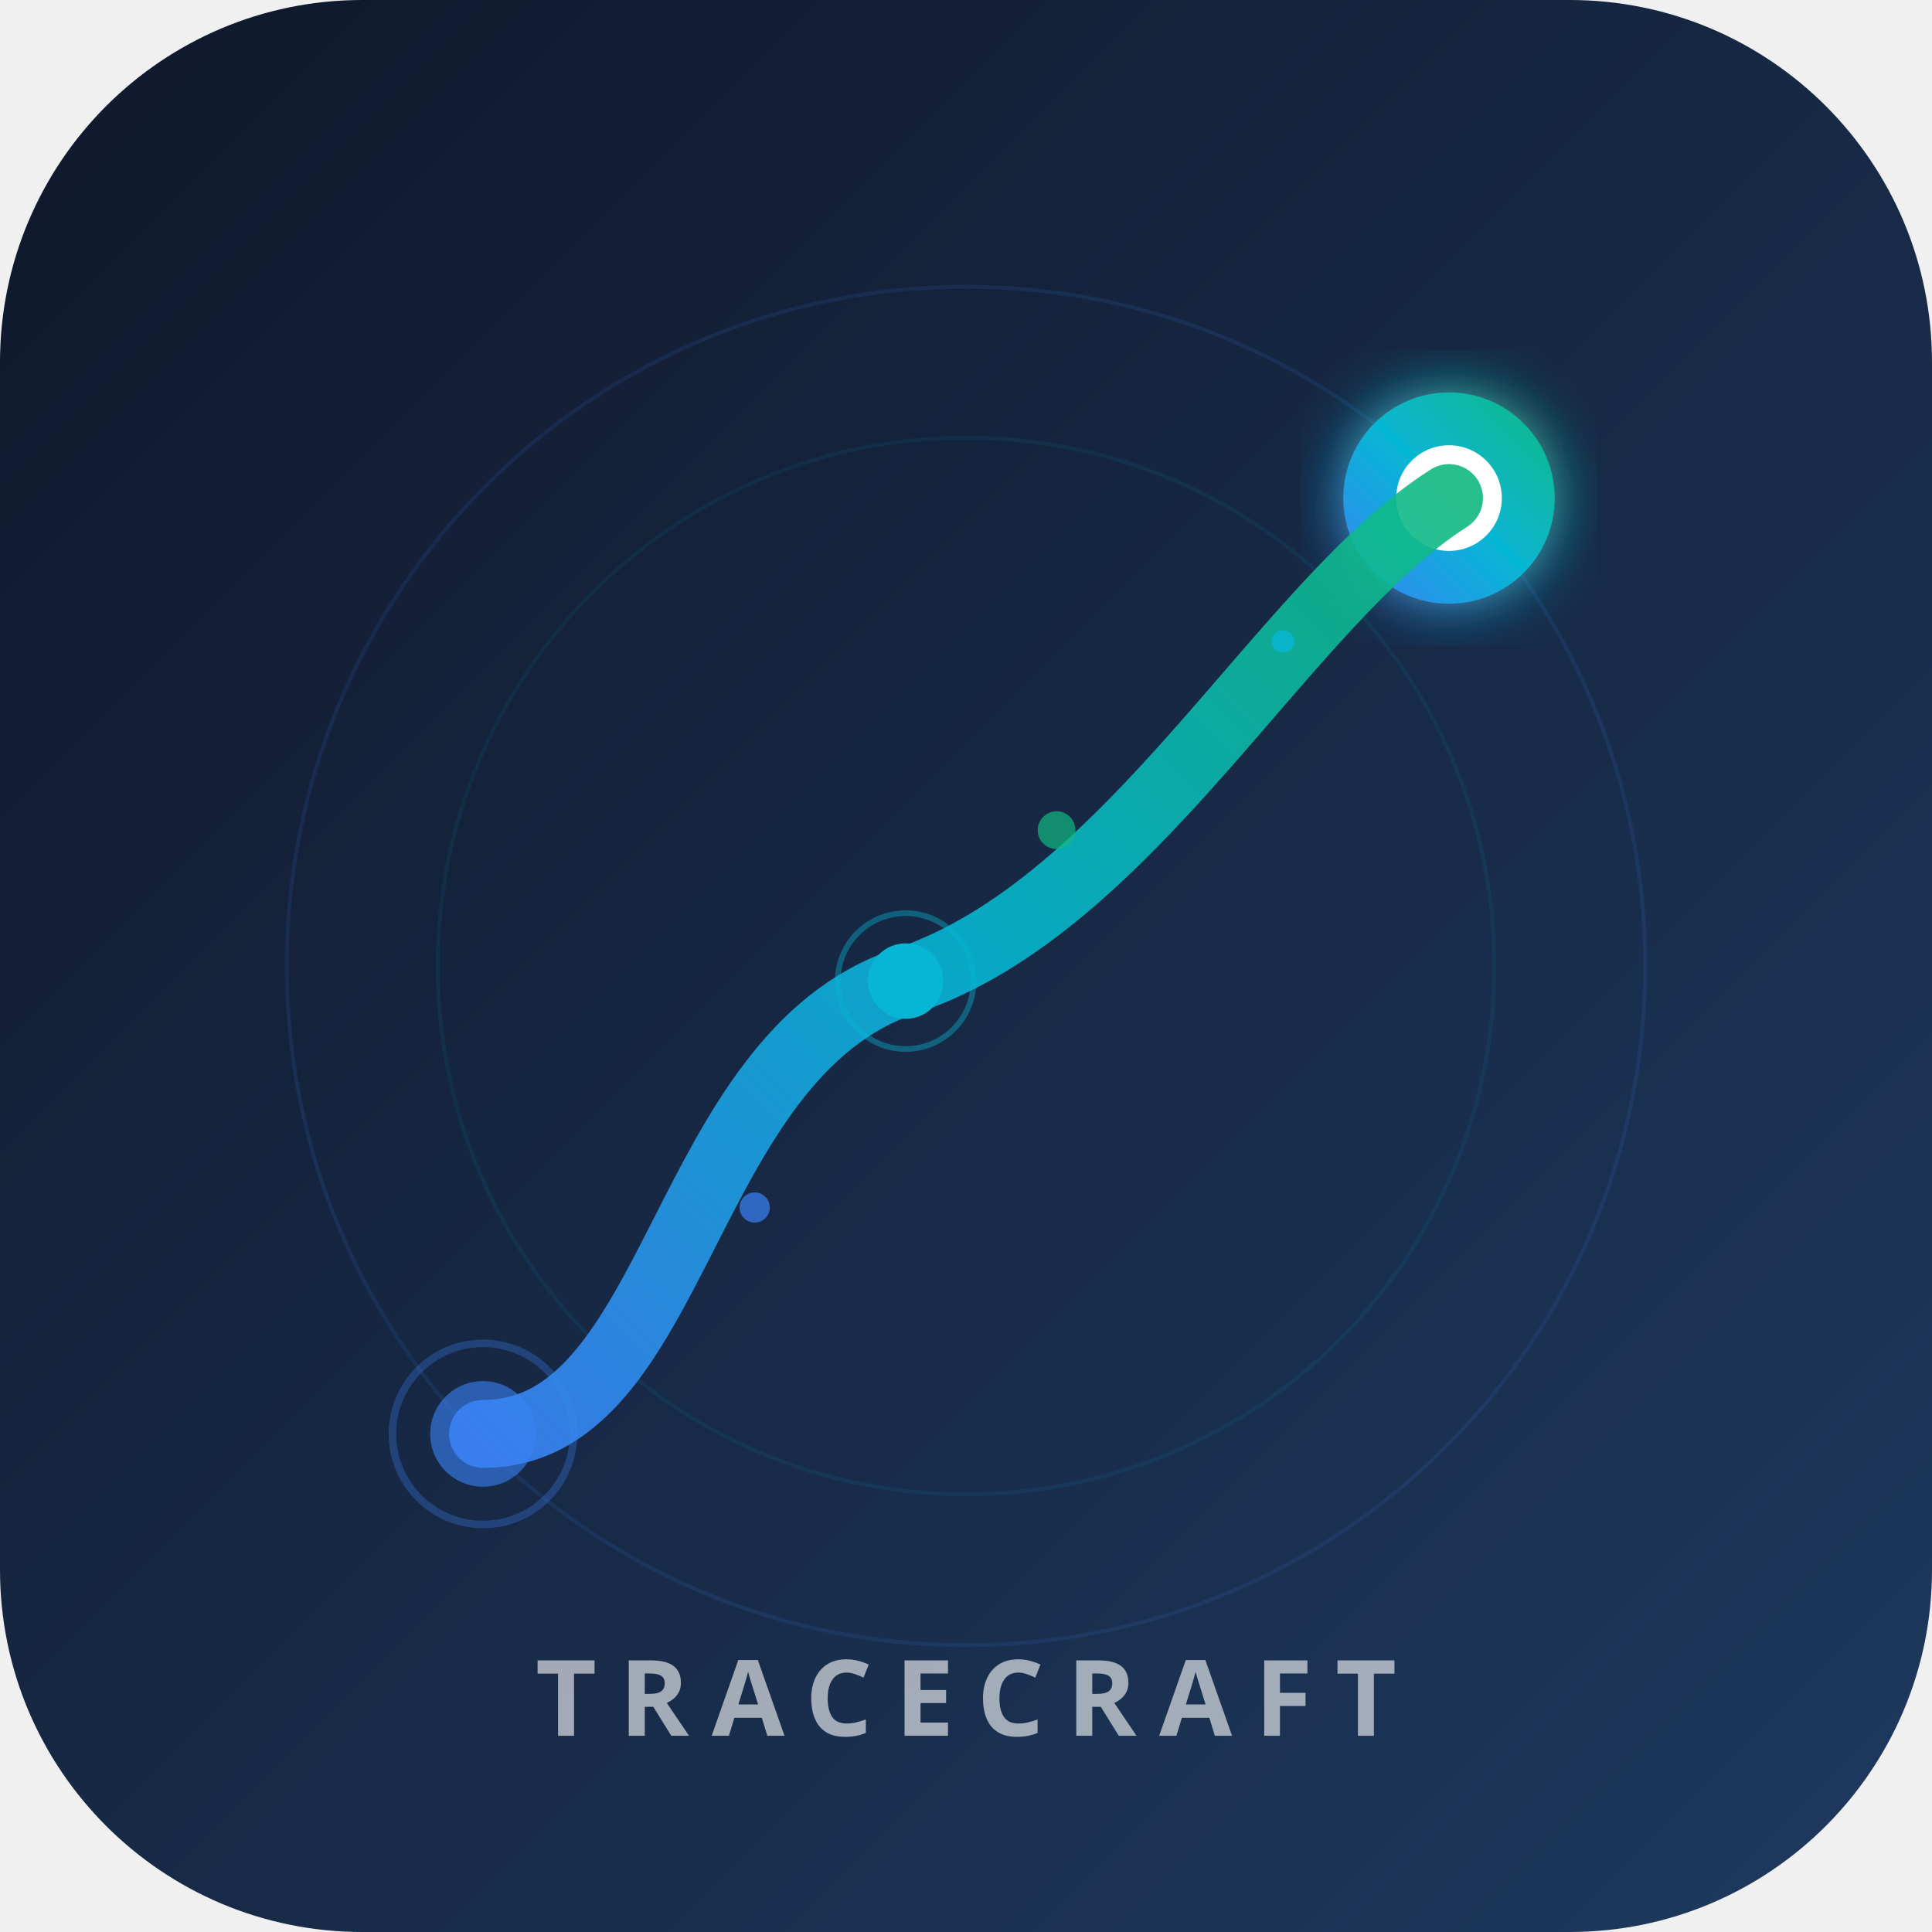
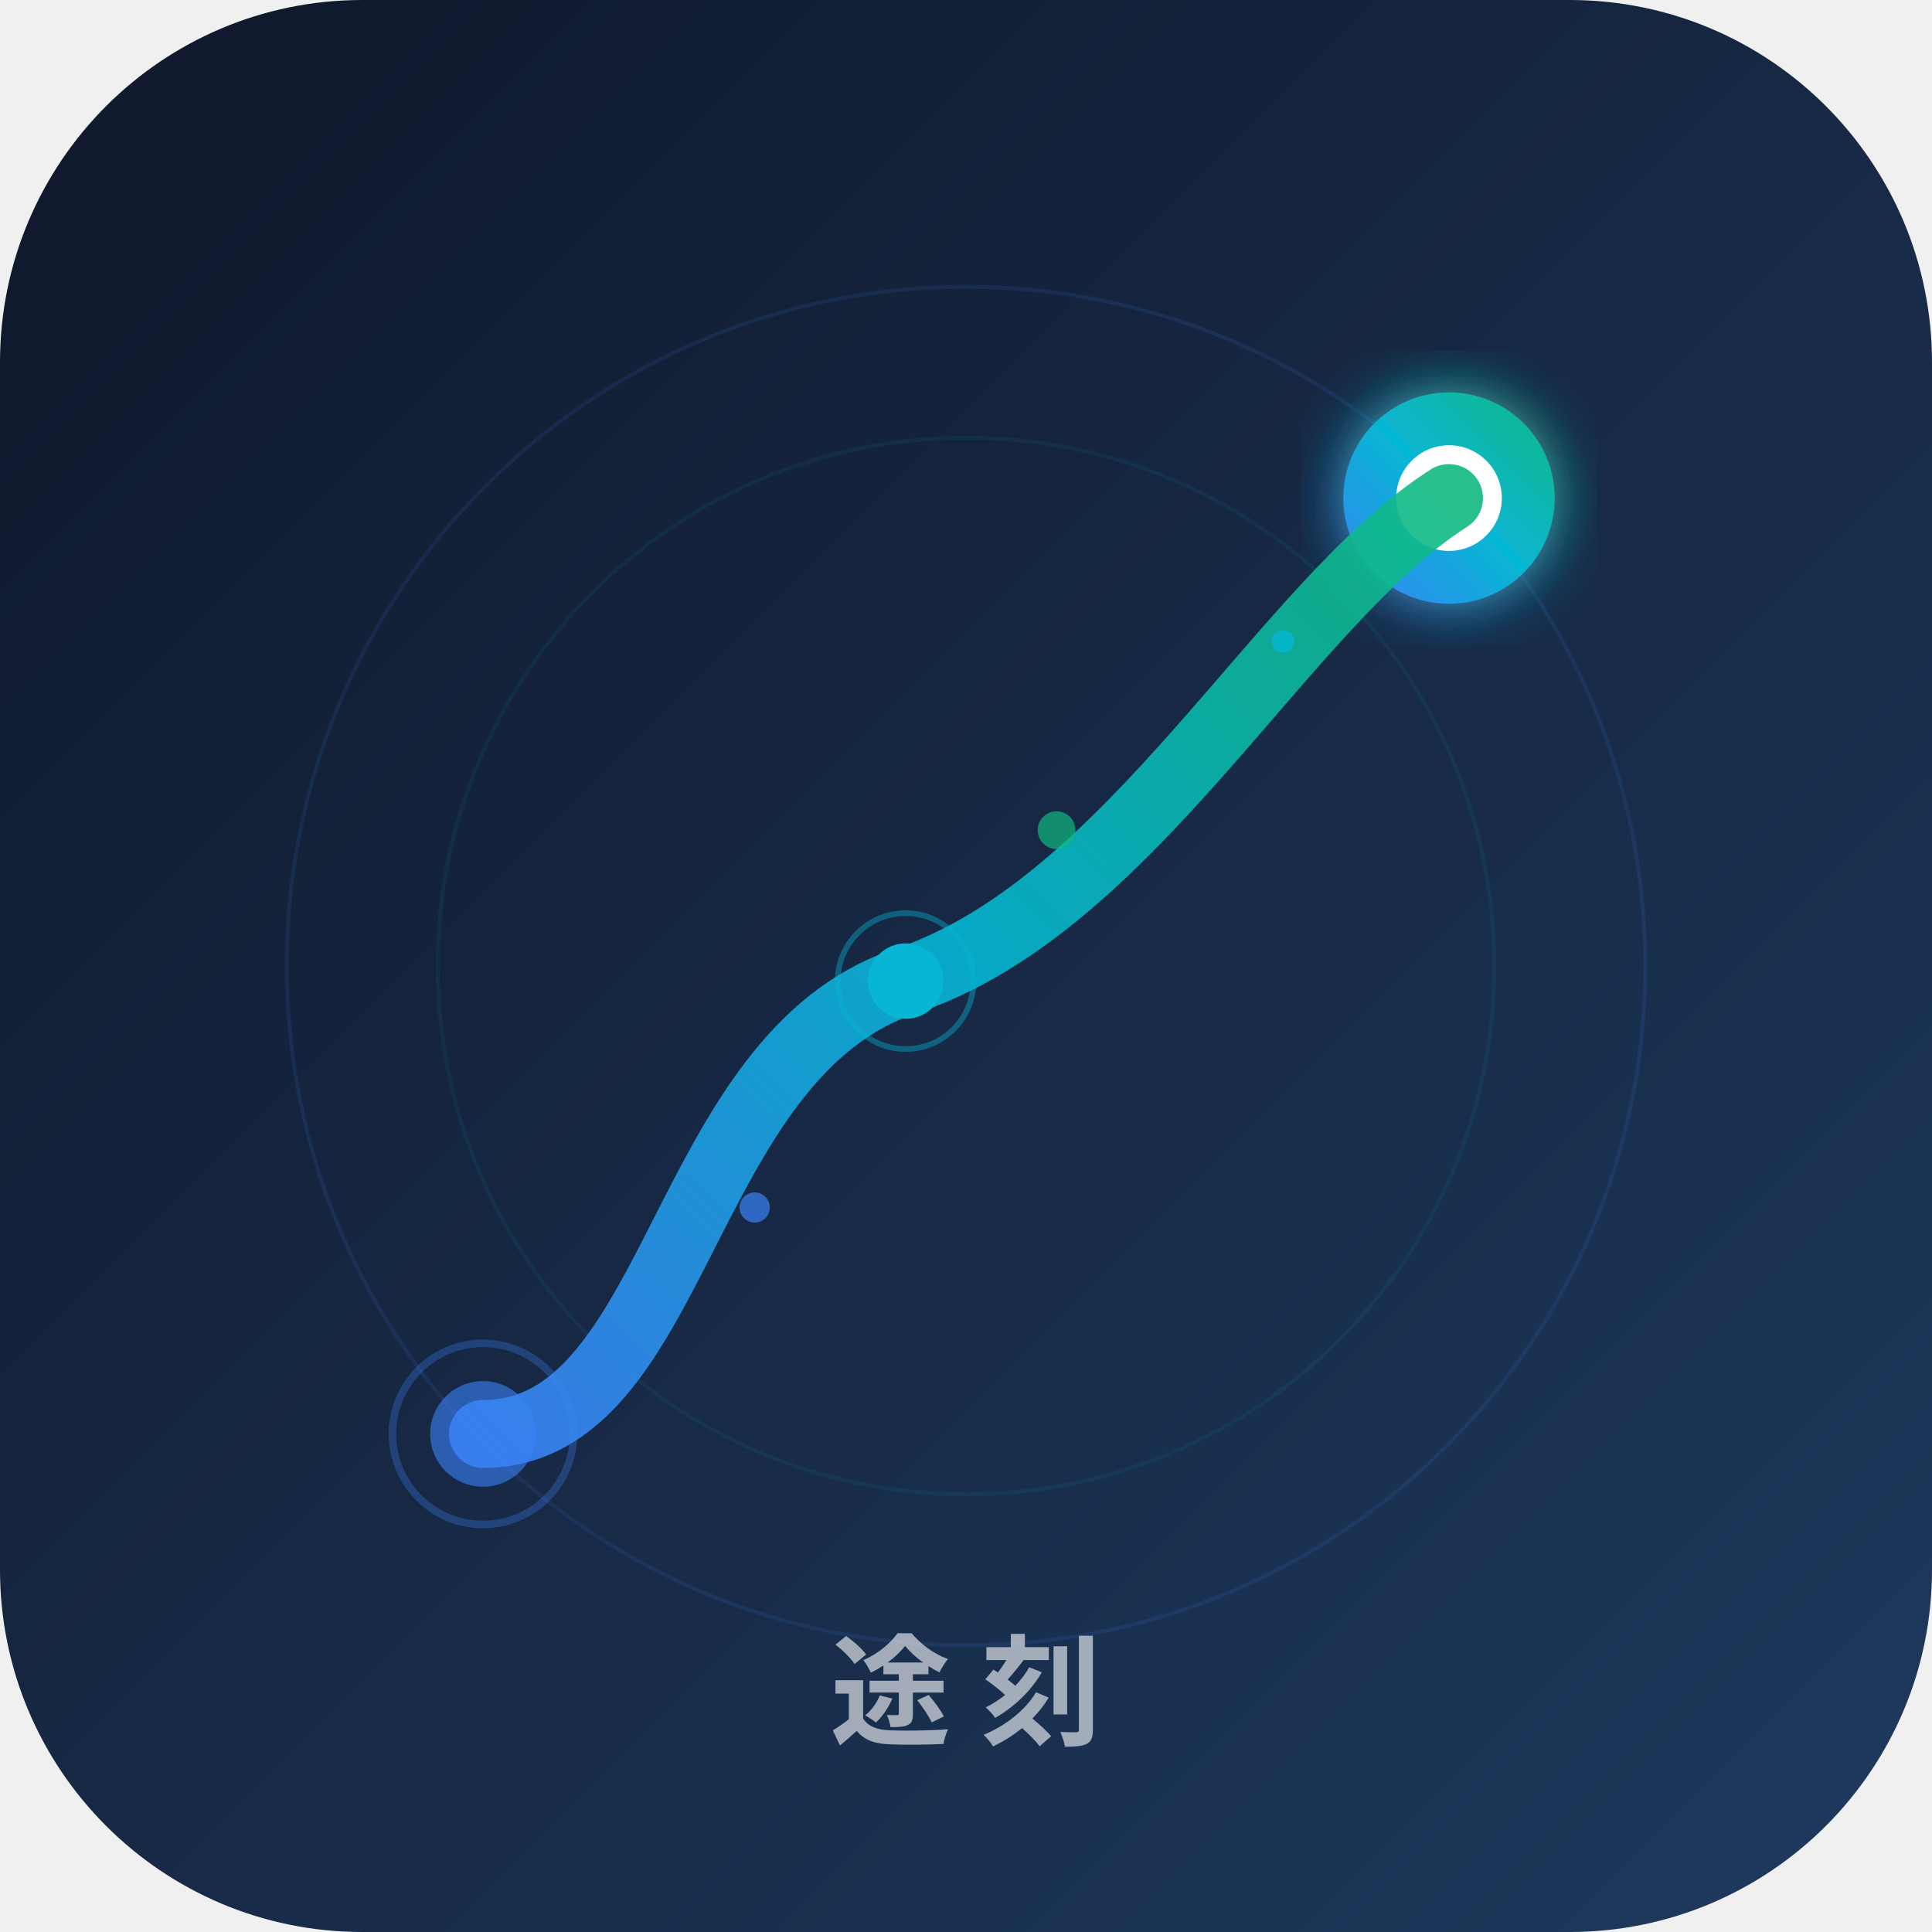
<svg xmlns="http://www.w3.org/2000/svg" viewBox="0 0 512 512" width="512" height="512">
  <defs>
    <linearGradient id="bgGrad" x1="0%" y1="0%" x2="100%" y2="100%">
      <stop offset="0%" stop-color="#0f172a" />
      <stop offset="100%" stop-color="#1e3a5f" />
    </linearGradient>
    <linearGradient id="trailGrad" x1="0%" y1="100%" x2="100%" y2="0%">
      <stop offset="0%" stop-color="#3b82f6" />
      <stop offset="50%" stop-color="#06b6d4" />
      <stop offset="100%" stop-color="#10b981" />
    </linearGradient>
    <filter id="glow" x="-20%" y="-20%" width="140%" height="140%">
      <feGaussianBlur stdDeviation="8" result="blur" />
      <feMerge>
        <feMergeNode in="blur" />
        <feMergeNode in="SourceGraphic" />
      </feMerge>
    </filter>
  </defs>
  <rect width="512" height="512" rx="96" fill="url(#bgGrad)" />
  <circle cx="256" cy="256" r="180" fill="none" stroke="rgba(59,130,246,0.12)" stroke-width="1" />
  <circle cx="256" cy="256" r="140" fill="none" stroke="rgba(6,182,212,0.08)" stroke-width="1" />
  <circle cx="128" cy="380" r="14" fill="#3b82f6" opacity="0.6" />
  <circle cx="128" cy="380" r="24" fill="none" stroke="#3b82f6" stroke-width="2" opacity="0.3" />
  <g filter="url(#glow)">
    <circle cx="384" cy="132" r="28" fill="url(#trailGrad)" />
    <circle cx="384" cy="132" r="14" fill="#ffffff" />
  </g>
  <path d="M 128 380 C 180 380, 180 280, 240 260 S 340 160, 384 132" fill="none" stroke="url(#trailGrad)" stroke-width="18" stroke-linecap="round" opacity="0.9" />
  <circle cx="240" cy="260" r="10" fill="#06b6d4" />
  <circle cx="240" cy="260" r="18" fill="none" stroke="#06b6d4" stroke-width="1.5" opacity="0.4" />
  <circle cx="200" cy="320" r="4" fill="#3b82f6" opacity="0.7" />
  <circle cx="280" cy="220" r="5" fill="#10b981" opacity="0.7" />
  <circle cx="340" cy="170" r="3" fill="#06b6d4" opacity="0.8" />
-   <text x="256" y="460" text-anchor="middle" font-family="'Segoe UI', sans-serif" font-size="28" font-weight="700" fill="rgba(255,255,255,0.6)" letter-spacing="6">TRACECRAFT</text>
+   <text x="256" y="460" text-anchor="middle" font-family="'Segoe UI', sans-serif" font-size="32" font-weight="700" fill="rgba(255,255,255,0.6)" letter-spacing="8">途刻</text>
</svg>
